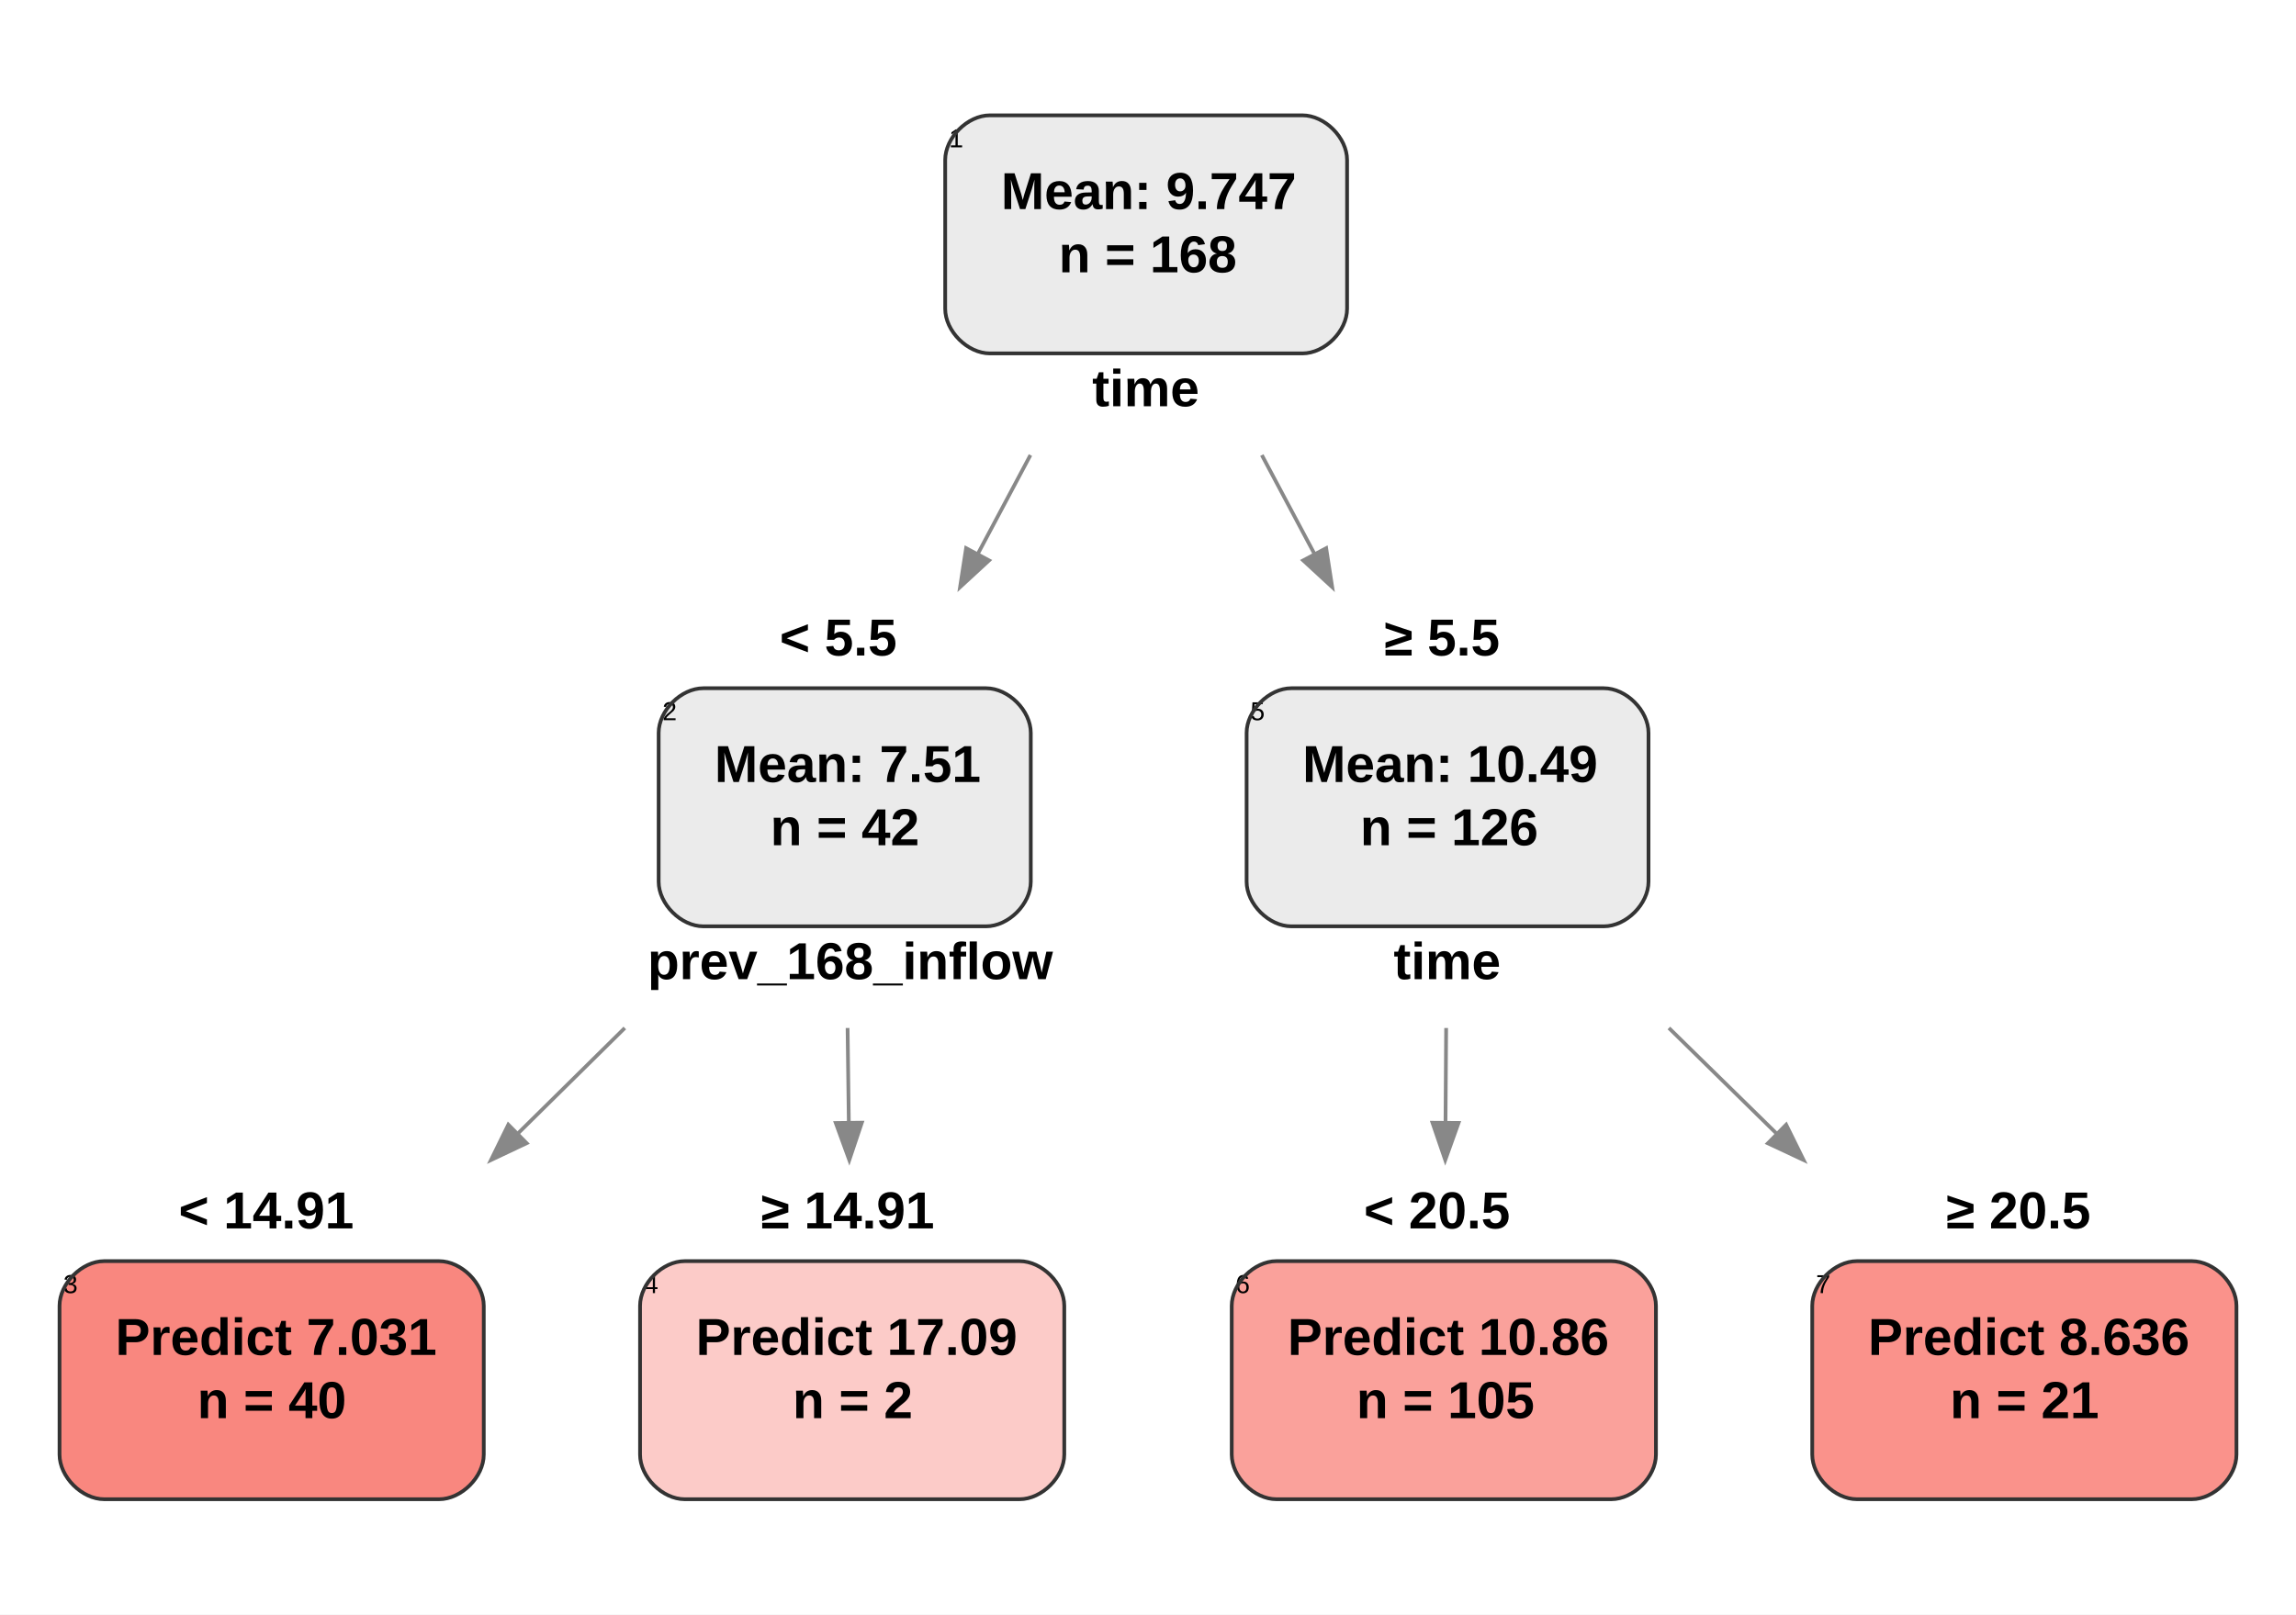
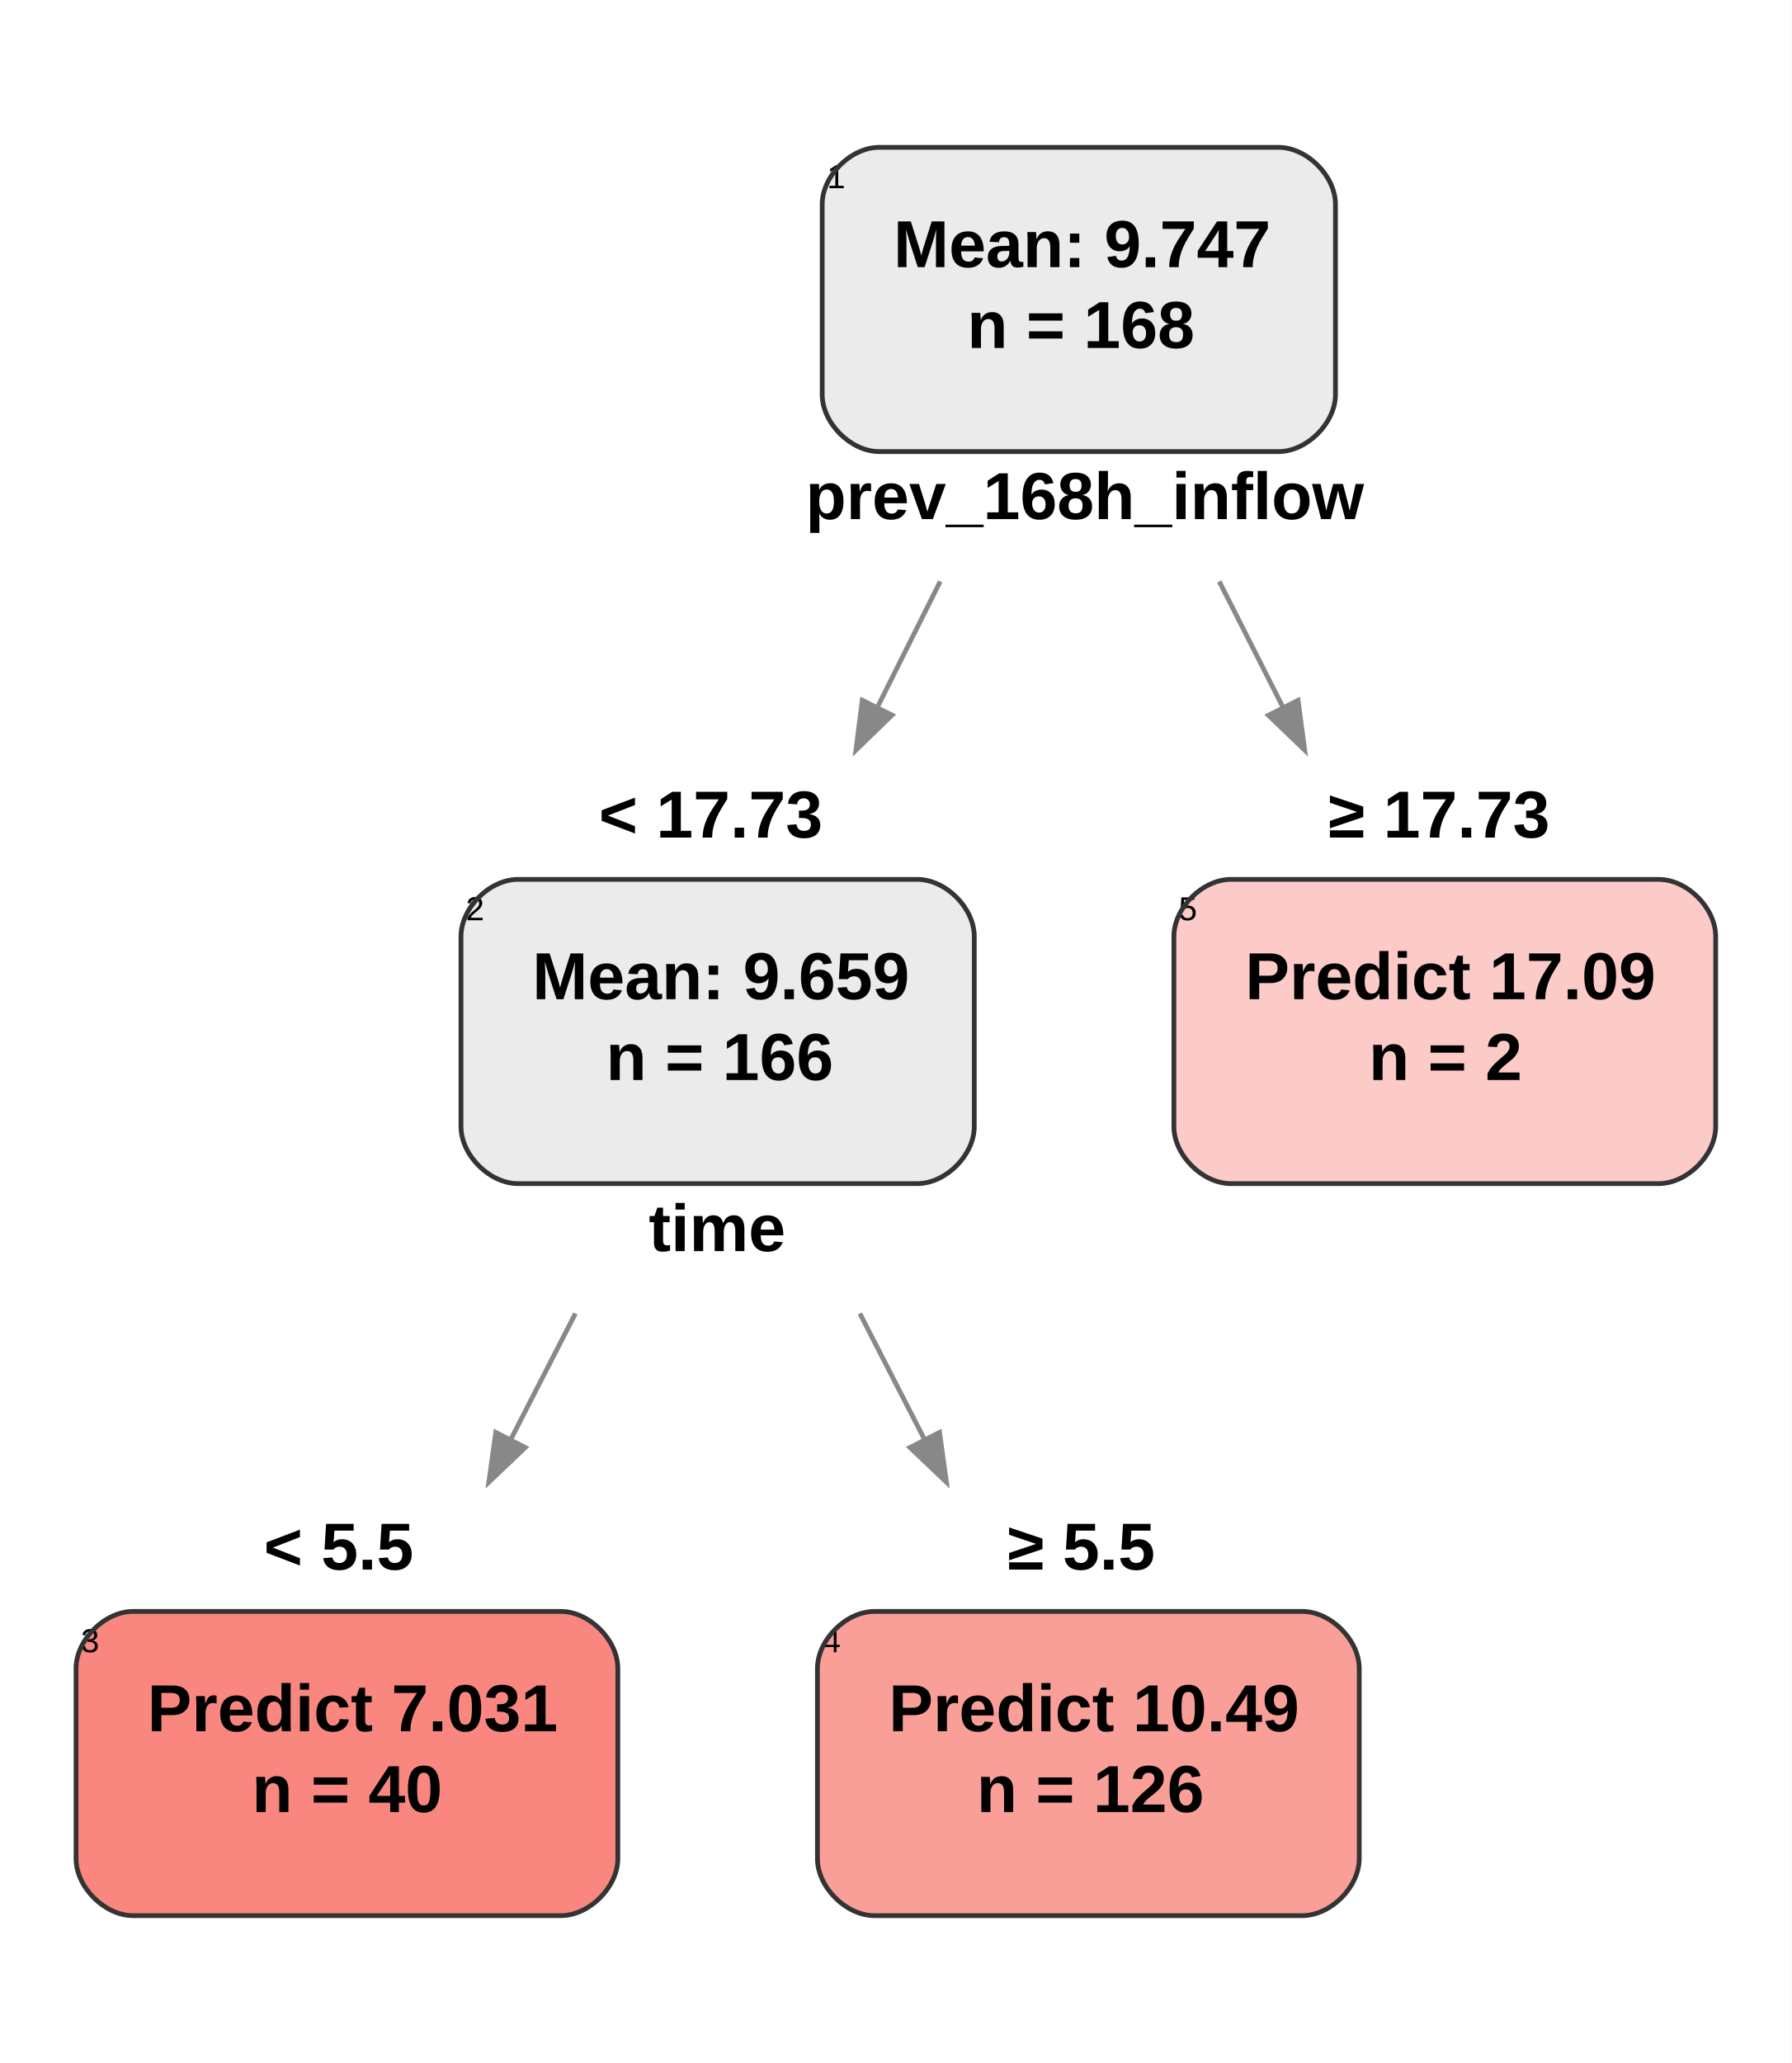
- <svg xmlns="http://www.w3.org/2000/svg" width="617pt" height="434pt" viewBox="0.00 0.00 617.00 434.00">
+ <svg xmlns="http://www.w3.org/2000/svg" width="377pt" height="434pt" viewBox="0.00 0.00 377.00 434.00">
  <g id="graph0" class="graph" transform="scale(1 1) rotate(0) translate(4 430)">
-     <polygon fill="white" stroke="transparent" points="-4,4 -4,-430 613,-430 613,4 -4,4" />
+     <polygon fill="white" stroke="transparent" points="-4,4 -4,-430 373,-430 373,4 -4,4" />
    <g id="node1" class="node">
-       <text text-anchor="start" x="302" y="-407.8" font-family="Arial" font-weight="bold" font-size="14.00"> </text>
-       <path fill="#ebebeb" stroke="transparent" d="M262,-335C262,-335 346,-335 346,-335 352,-335 358,-341 358,-347 358,-347 358,-387 358,-387 358,-393 352,-399 346,-399 346,-399 262,-399 262,-399 256,-399 250,-393 250,-387 250,-387 250,-347 250,-347 250,-341 256,-335 262,-335" />
-       <text text-anchor="start" x="251" y="-396.4" font-family="Arial" font-size="2.00"> </text>
-       <text text-anchor="start" x="251" y="-390.4" font-family="Arial" font-size="7.00">  1</text>
-       <text text-anchor="start" x="265" y="-373.8" font-family="Arial" font-weight="bold" font-size="14.00">Mean: 9.747</text>
-       <text text-anchor="start" x="280.5" y="-356.8" font-family="Arial" font-weight="bold" font-size="14.00">n = 168</text>
-       <text text-anchor="start" x="302.5" y="-338.8" font-family="Arial" font-size="9.00"> </text>
-       <path fill="none" stroke="#333333" d="M262,-335C262,-335 346,-335 346,-335 352,-335 358,-341 358,-347 358,-347 358,-387 358,-387 358,-393 352,-399 346,-399 346,-399 262,-399 262,-399 256,-399 250,-393 250,-387 250,-387 250,-347 250,-347 250,-341 256,-335 262,-335" />
-       <text text-anchor="start" x="289.5" y="-320.8" font-family="Arial" font-weight="bold" font-size="14.00">time</text>
+       <text text-anchor="start" x="221" y="-407.8" font-family="Arial" font-weight="bold" font-size="14.00"> </text>
+       <text text-anchor="start" x="151" y="-363.3" font-family="Arial" font-size="14.00">    </text>
+       <path fill="#ebebeb" stroke="transparent" d="M181,-335C181,-335 265,-335 265,-335 271,-335 277,-341 277,-347 277,-347 277,-387 277,-387 277,-393 271,-399 265,-399 265,-399 181,-399 181,-399 175,-399 169,-393 169,-387 169,-387 169,-347 169,-347 169,-341 175,-335 181,-335" />
+       <text text-anchor="start" x="170" y="-396.4" font-family="Arial" font-size="2.00"> </text>
+       <text text-anchor="start" x="170" y="-390.4" font-family="Arial" font-size="7.00">  1</text>
+       <text text-anchor="start" x="184" y="-373.8" font-family="Arial" font-weight="bold" font-size="14.00">Mean: 9.747</text>
+       <text text-anchor="start" x="199.5" y="-356.8" font-family="Arial" font-weight="bold" font-size="14.00">n = 168</text>
+       <text text-anchor="start" x="221.5" y="-338.8" font-family="Arial" font-size="9.00"> </text>
+       <path fill="none" stroke="#333333" d="M181,-335C181,-335 265,-335 265,-335 271,-335 277,-341 277,-347 277,-347 277,-387 277,-387 277,-393 271,-399 265,-399 265,-399 181,-399 181,-399 175,-399 169,-393 169,-387 169,-387 169,-347 169,-347 169,-341 175,-335 181,-335" />
+       <text text-anchor="start" x="279" y="-363.3" font-family="Arial" font-size="14.00">    </text>
+       <text text-anchor="start" x="165.5" y="-320.8" font-family="Arial" font-weight="bold" font-size="14.00">prev_168h_inflow</text>
    </g>
    <g id="node2" class="node">
-       <text text-anchor="start" x="205.5" y="-253.8" font-family="Arial" font-weight="bold" font-size="14.00"> &lt; 5.5</text>
-       <text text-anchor="start" x="155" y="-209.3" font-family="Arial" font-size="14.00">    </text>
-       <path fill="#ebebeb" stroke="transparent" d="M185,-181C185,-181 261,-181 261,-181 267,-181 273,-187 273,-193 273,-193 273,-233 273,-233 273,-239 267,-245 261,-245 261,-245 185,-245 185,-245 179,-245 173,-239 173,-233 173,-233 173,-193 173,-193 173,-187 179,-181 185,-181" />
-       <text text-anchor="start" x="174" y="-242.4" font-family="Arial" font-size="2.00"> </text>
-       <text text-anchor="start" x="174" y="-236.4" font-family="Arial" font-size="7.00">  2</text>
-       <text text-anchor="start" x="188" y="-219.8" font-family="Arial" font-weight="bold" font-size="14.00">Mean: 7.51</text>
-       <text text-anchor="start" x="203" y="-202.8" font-family="Arial" font-weight="bold" font-size="14.00">n = 42</text>
-       <text text-anchor="start" x="221.5" y="-184.8" font-family="Arial" font-size="9.00"> </text>
-       <path fill="none" stroke="#333333" d="M185,-181C185,-181 261,-181 261,-181 267,-181 273,-187 273,-193 273,-193 273,-233 273,-233 273,-239 267,-245 261,-245 261,-245 185,-245 185,-245 179,-245 173,-239 173,-233 173,-233 173,-193 173,-193 173,-187 179,-181 185,-181" />
-       <text text-anchor="start" x="275" y="-209.3" font-family="Arial" font-size="14.00">    </text>
-       <text text-anchor="start" x="170" y="-166.8" font-family="Arial" font-weight="bold" font-size="14.00">prev_168_inflow</text>
+       <text text-anchor="start" x="122" y="-253.8" font-family="Arial" font-weight="bold" font-size="14.00"> &lt; 17.73</text>
+       <path fill="#ebebeb" stroke="transparent" d="M105,-181C105,-181 189,-181 189,-181 195,-181 201,-187 201,-193 201,-193 201,-233 201,-233 201,-239 195,-245 189,-245 189,-245 105,-245 105,-245 99,-245 93,-239 93,-233 93,-233 93,-193 93,-193 93,-187 99,-181 105,-181" />
+       <text text-anchor="start" x="94" y="-242.4" font-family="Arial" font-size="2.00"> </text>
+       <text text-anchor="start" x="94" y="-236.4" font-family="Arial" font-size="7.00">  2</text>
+       <text text-anchor="start" x="108" y="-219.8" font-family="Arial" font-weight="bold" font-size="14.00">Mean: 9.659</text>
+       <text text-anchor="start" x="123.5" y="-202.8" font-family="Arial" font-weight="bold" font-size="14.00">n = 166</text>
+       <text text-anchor="start" x="145.5" y="-184.8" font-family="Arial" font-size="9.00"> </text>
+       <path fill="none" stroke="#333333" d="M105,-181C105,-181 189,-181 189,-181 195,-181 201,-187 201,-193 201,-193 201,-233 201,-233 201,-239 195,-245 189,-245 189,-245 105,-245 105,-245 99,-245 93,-239 93,-233 93,-233 93,-193 93,-193 93,-187 99,-181 105,-181" />
+       <text text-anchor="start" x="132.5" y="-166.8" font-family="Arial" font-weight="bold" font-size="14.00">time</text>
    </g>
    <g id="edge1" class="edge">
-       <path fill="none" stroke="#888888" d="M272.91,-307.67C268.31,-299.03 263.54,-290.07 258.85,-281.27" />
-       <polygon fill="#888888" stroke="#888888" points="261.79,-279.36 254,-272.18 255.62,-282.65 261.79,-279.36" />
+       <path fill="none" stroke="#888888" d="M193.83,-307.67C189.52,-299.03 185.04,-290.07 180.64,-281.27" />
+       <polygon fill="#888888" stroke="#888888" points="183.69,-279.56 176.09,-272.18 177.43,-282.69 183.69,-279.56" />
    </g>
    <g id="node3" class="node">
-       <text text-anchor="start" x="368" y="-253.8" font-family="Arial" font-weight="bold" font-size="14.00"> ≥ 5.5</text>
-       <path fill="#ebebeb" stroke="transparent" d="M343,-181C343,-181 427,-181 427,-181 433,-181 439,-187 439,-193 439,-193 439,-233 439,-233 439,-239 433,-245 427,-245 427,-245 343,-245 343,-245 337,-245 331,-239 331,-233 331,-233 331,-193 331,-193 331,-187 337,-181 343,-181" />
-       <text text-anchor="start" x="332" y="-242.4" font-family="Arial" font-size="2.00"> </text>
-       <text text-anchor="start" x="332" y="-236.4" font-family="Arial" font-size="7.00">  5</text>
-       <text text-anchor="start" x="346" y="-219.8" font-family="Arial" font-weight="bold" font-size="14.00">Mean: 10.49</text>
-       <text text-anchor="start" x="361.5" y="-202.8" font-family="Arial" font-weight="bold" font-size="14.00">n = 126</text>
-       <text text-anchor="start" x="383.5" y="-184.8" font-family="Arial" font-size="9.00"> </text>
-       <path fill="none" stroke="#333333" d="M343,-181C343,-181 427,-181 427,-181 433,-181 439,-187 439,-193 439,-193 439,-233 439,-233 439,-239 433,-245 427,-245 427,-245 343,-245 343,-245 337,-245 331,-239 331,-233 331,-233 331,-193 331,-193 331,-187 337,-181 343,-181" />
-       <text text-anchor="start" x="370.5" y="-166.8" font-family="Arial" font-weight="bold" font-size="14.00">time</text>
+       <text text-anchor="start" x="275.5" y="-253.8" font-family="Arial" font-weight="bold" font-size="14.00"> ≥ 17.73</text>
+       <path fill="#f8766d" fill-opacity="0.376" stroke="transparent" d="M255,-181C255,-181 345,-181 345,-181 351,-181 357,-187 357,-193 357,-193 357,-233 357,-233 357,-239 351,-245 345,-245 345,-245 255,-245 255,-245 249,-245 243,-239 243,-233 243,-233 243,-193 243,-193 243,-187 249,-181 255,-181" />
+       <text text-anchor="start" x="244" y="-242.4" font-family="Arial" font-size="2.00"> </text>
+       <text text-anchor="start" x="244" y="-236.4" font-family="Arial" font-size="7.00">  5</text>
+       <text text-anchor="start" x="258" y="-219.8" font-family="Arial" font-weight="bold" font-size="14.00">Predict 17.09</text>
+       <text text-anchor="start" x="284" y="-202.8" font-family="Arial" font-weight="bold" font-size="14.00">n = 2</text>
+       <text text-anchor="start" x="298.5" y="-184.8" font-family="Arial" font-size="9.00"> </text>
+       <path fill="none" stroke="#333333" d="M255,-181C255,-181 345,-181 345,-181 351,-181 357,-187 357,-193 357,-193 357,-233 357,-233 357,-239 351,-245 345,-245 345,-245 255,-245 255,-245 249,-245 243,-239 243,-233 243,-233 243,-193 243,-193 243,-187 249,-181 255,-181" />
+       <text text-anchor="start" x="298" y="-166.8" font-family="Arial" font-weight="bold" font-size="14.00"> </text>
    </g>
    <g id="edge2" class="edge">
-       <path fill="none" stroke="#888888" d="M335.09,-307.67C339.69,-299.03 344.46,-290.07 349.15,-281.27" />
-       <polygon fill="#888888" stroke="#888888" points="352.38,-282.65 354,-272.18 346.21,-279.36 352.38,-282.65" />
+       <path fill="none" stroke="#888888" d="M252.55,-307.67C256.93,-299.03 261.46,-290.07 265.92,-281.27" />
+       <polygon fill="#888888" stroke="#888888" points="269.13,-282.68 270.53,-272.18 262.89,-279.52 269.13,-282.68" />
    </g>
    <g id="node4" class="node">
-       <text text-anchor="start" x="44" y="-99.8" font-family="Arial" font-weight="bold" font-size="14.00"> &lt; 14.91</text>
+       <text text-anchor="start" x="51.5" y="-99.8" font-family="Arial" font-weight="bold" font-size="14.00"> &lt; 5.5</text>
      <path fill="#f8766d" fill-opacity="0.875" stroke="transparent" d="M24,-27C24,-27 114,-27 114,-27 120,-27 126,-33 126,-39 126,-39 126,-79 126,-79 126,-85 120,-91 114,-91 114,-91 24,-91 24,-91 18,-91 12,-85 12,-79 12,-79 12,-39 12,-39 12,-33 18,-27 24,-27" />
      <text text-anchor="start" x="13" y="-88.4" font-family="Arial" font-size="2.00"> </text>
      <text text-anchor="start" x="13" y="-82.4" font-family="Arial" font-size="7.00">  3</text>
      <text text-anchor="start" x="27" y="-65.8" font-family="Arial" font-weight="bold" font-size="14.00">Predict 7.031</text>
      <text text-anchor="start" x="49" y="-48.8" font-family="Arial" font-weight="bold" font-size="14.00">n = 40</text>
      <text text-anchor="start" x="67.5" y="-30.8" font-family="Arial" font-size="9.00"> </text>
      <path fill="none" stroke="#333333" d="M24,-27C24,-27 114,-27 114,-27 120,-27 126,-33 126,-39 126,-39 126,-79 126,-79 126,-85 120,-91 114,-91 114,-91 24,-91 24,-91 18,-91 12,-85 12,-79 12,-79 12,-39 12,-39 12,-33 18,-27 24,-27" />
      <text text-anchor="start" x="67" y="-12.8" font-family="Arial" font-weight="bold" font-size="14.00"> </text>
    </g>
    <g id="edge3" class="edge">
-       <path fill="none" stroke="#888888" d="M163.9,-153.67C154.5,-144.39 144.73,-134.75 135.19,-125.33" />
-       <polygon fill="#888888" stroke="#888888" points="137.52,-122.71 127.94,-118.18 132.6,-127.69 137.52,-122.71" />
+       <path fill="none" stroke="#888888" d="M117.07,-153.67C112.63,-145.03 108.04,-136.07 103.52,-127.27" />
+       <polygon fill="#888888" stroke="#888888" points="106.53,-125.48 98.85,-118.18 100.31,-128.67 106.53,-125.48" />
    </g>
    <g id="node5" class="node">
-       <text text-anchor="start" x="200.5" y="-99.8" font-family="Arial" font-weight="bold" font-size="14.00"> ≥ 14.91</text>
-       <path fill="#f8766d" fill-opacity="0.376" stroke="transparent" d="M180,-27C180,-27 270,-27 270,-27 276,-27 282,-33 282,-39 282,-39 282,-79 282,-79 282,-85 276,-91 270,-91 270,-91 180,-91 180,-91 174,-91 168,-85 168,-79 168,-79 168,-39 168,-39 168,-33 174,-27 180,-27" />
+       <text text-anchor="start" x="208" y="-99.8" font-family="Arial" font-weight="bold" font-size="14.00"> ≥ 5.5</text>
+       <path fill="#f8766d" fill-opacity="0.702" stroke="transparent" d="M180,-27C180,-27 270,-27 270,-27 276,-27 282,-33 282,-39 282,-39 282,-79 282,-79 282,-85 276,-91 270,-91 270,-91 180,-91 180,-91 174,-91 168,-85 168,-79 168,-79 168,-39 168,-39 168,-33 174,-27 180,-27" />
      <text text-anchor="start" x="169" y="-88.4" font-family="Arial" font-size="2.00"> </text>
      <text text-anchor="start" x="169" y="-82.4" font-family="Arial" font-size="7.00">  4</text>
-       <text text-anchor="start" x="183" y="-65.8" font-family="Arial" font-weight="bold" font-size="14.00">Predict 17.09</text>
-       <text text-anchor="start" x="209" y="-48.8" font-family="Arial" font-weight="bold" font-size="14.00">n = 2</text>
+       <text text-anchor="start" x="183" y="-65.8" font-family="Arial" font-weight="bold" font-size="14.00">Predict 10.49</text>
+       <text text-anchor="start" x="201.5" y="-48.8" font-family="Arial" font-weight="bold" font-size="14.00">n = 126</text>
      <text text-anchor="start" x="223.5" y="-30.8" font-family="Arial" font-size="9.00"> </text>
      <path fill="none" stroke="#333333" d="M180,-27C180,-27 270,-27 270,-27 276,-27 282,-33 282,-39 282,-39 282,-79 282,-79 282,-85 276,-91 270,-91 270,-91 180,-91 180,-91 174,-91 168,-85 168,-79 168,-79 168,-39 168,-39 168,-33 174,-27 180,-27" />
      <text text-anchor="start" x="223" y="-12.8" font-family="Arial" font-weight="bold" font-size="14.00"> </text>
    </g>
    <g id="edge4" class="edge">
-       <path fill="none" stroke="#888888" d="M223.77,-153.67C223.88,-145.39 223.99,-136.83 224.1,-128.38" />
-       <polygon fill="#888888" stroke="#888888" points="227.6,-128.22 224.23,-118.18 220.6,-128.13 227.6,-128.22" />
-     </g>
-     <g id="node6" class="node">
-       <text text-anchor="start" x="362.5" y="-99.8" font-family="Arial" font-weight="bold" font-size="14.00"> &lt; 20.5</text>
-       <path fill="#f8766d" fill-opacity="0.686" stroke="transparent" d="M339,-27C339,-27 429,-27 429,-27 435,-27 441,-33 441,-39 441,-39 441,-79 441,-79 441,-85 435,-91 429,-91 429,-91 339,-91 339,-91 333,-91 327,-85 327,-79 327,-79 327,-39 327,-39 327,-33 333,-27 339,-27" />
-       <text text-anchor="start" x="328" y="-88.4" font-family="Arial" font-size="2.00"> </text>
-       <text text-anchor="start" x="328" y="-82.4" font-family="Arial" font-size="7.00">  6</text>
-       <text text-anchor="start" x="342" y="-65.8" font-family="Arial" font-weight="bold" font-size="14.00">Predict 10.86</text>
-       <text text-anchor="start" x="360.5" y="-48.8" font-family="Arial" font-weight="bold" font-size="14.00">n = 105</text>
-       <text text-anchor="start" x="382.5" y="-30.8" font-family="Arial" font-size="9.00"> </text>
-       <path fill="none" stroke="#333333" d="M339,-27C339,-27 429,-27 429,-27 435,-27 441,-33 441,-39 441,-39 441,-79 441,-79 441,-85 435,-91 429,-91 429,-91 339,-91 339,-91 333,-91 327,-85 327,-79 327,-79 327,-39 327,-39 327,-33 333,-27 339,-27" />
-       <text text-anchor="start" x="382" y="-12.8" font-family="Arial" font-weight="bold" font-size="14.00"> </text>
-     </g>
-     <g id="edge5" class="edge">
-       <path fill="none" stroke="#888888" d="M384.62,-153.67C384.56,-145.39 384.51,-136.83 384.45,-128.38" />
-       <polygon fill="#888888" stroke="#888888" points="387.95,-128.15 384.38,-118.18 380.95,-128.2 387.95,-128.15" />
-     </g>
-     <g id="node7" class="node">
-       <text text-anchor="start" x="519" y="-99.8" font-family="Arial" font-weight="bold" font-size="14.00"> ≥ 20.5</text>
-       <path fill="#f8766d" fill-opacity="0.796" stroke="transparent" d="M495,-27C495,-27 585,-27 585,-27 591,-27 597,-33 597,-39 597,-39 597,-79 597,-79 597,-85 591,-91 585,-91 585,-91 495,-91 495,-91 489,-91 483,-85 483,-79 483,-79 483,-39 483,-39 483,-33 489,-27 495,-27" />
-       <text text-anchor="start" x="484" y="-88.4" font-family="Arial" font-size="2.00"> </text>
-       <text text-anchor="start" x="484" y="-82.4" font-family="Arial" font-size="7.00">  7</text>
-       <text text-anchor="start" x="498" y="-65.8" font-family="Arial" font-weight="bold" font-size="14.00">Predict 8.636</text>
-       <text text-anchor="start" x="520" y="-48.8" font-family="Arial" font-weight="bold" font-size="14.00">n = 21</text>
-       <text text-anchor="start" x="538.5" y="-30.8" font-family="Arial" font-size="9.00"> </text>
-       <path fill="none" stroke="#333333" d="M495,-27C495,-27 585,-27 585,-27 591,-27 597,-33 597,-39 597,-39 597,-79 597,-79 597,-85 591,-91 585,-91 585,-91 495,-91 495,-91 489,-91 483,-85 483,-79 483,-79 483,-39 483,-39 483,-33 489,-27 495,-27" />
-       <text text-anchor="start" x="538" y="-12.8" font-family="Arial" font-weight="bold" font-size="14.00"> </text>
-     </g>
-     <g id="edge6" class="edge">
-       <path fill="none" stroke="#888888" d="M444.48,-153.67C453.94,-144.39 463.78,-134.75 473.38,-125.33" />
-       <polygon fill="#888888" stroke="#888888" points="475.99,-127.68 480.68,-118.18 471.08,-122.68 475.99,-127.68" />
+       <path fill="none" stroke="#888888" d="M176.93,-153.67C181.37,-145.03 185.96,-136.07 190.48,-127.27" />
+       <polygon fill="#888888" stroke="#888888" points="193.69,-128.67 195.15,-118.18 187.47,-125.48 193.69,-128.67" />
    </g>
  </g>
</svg>
